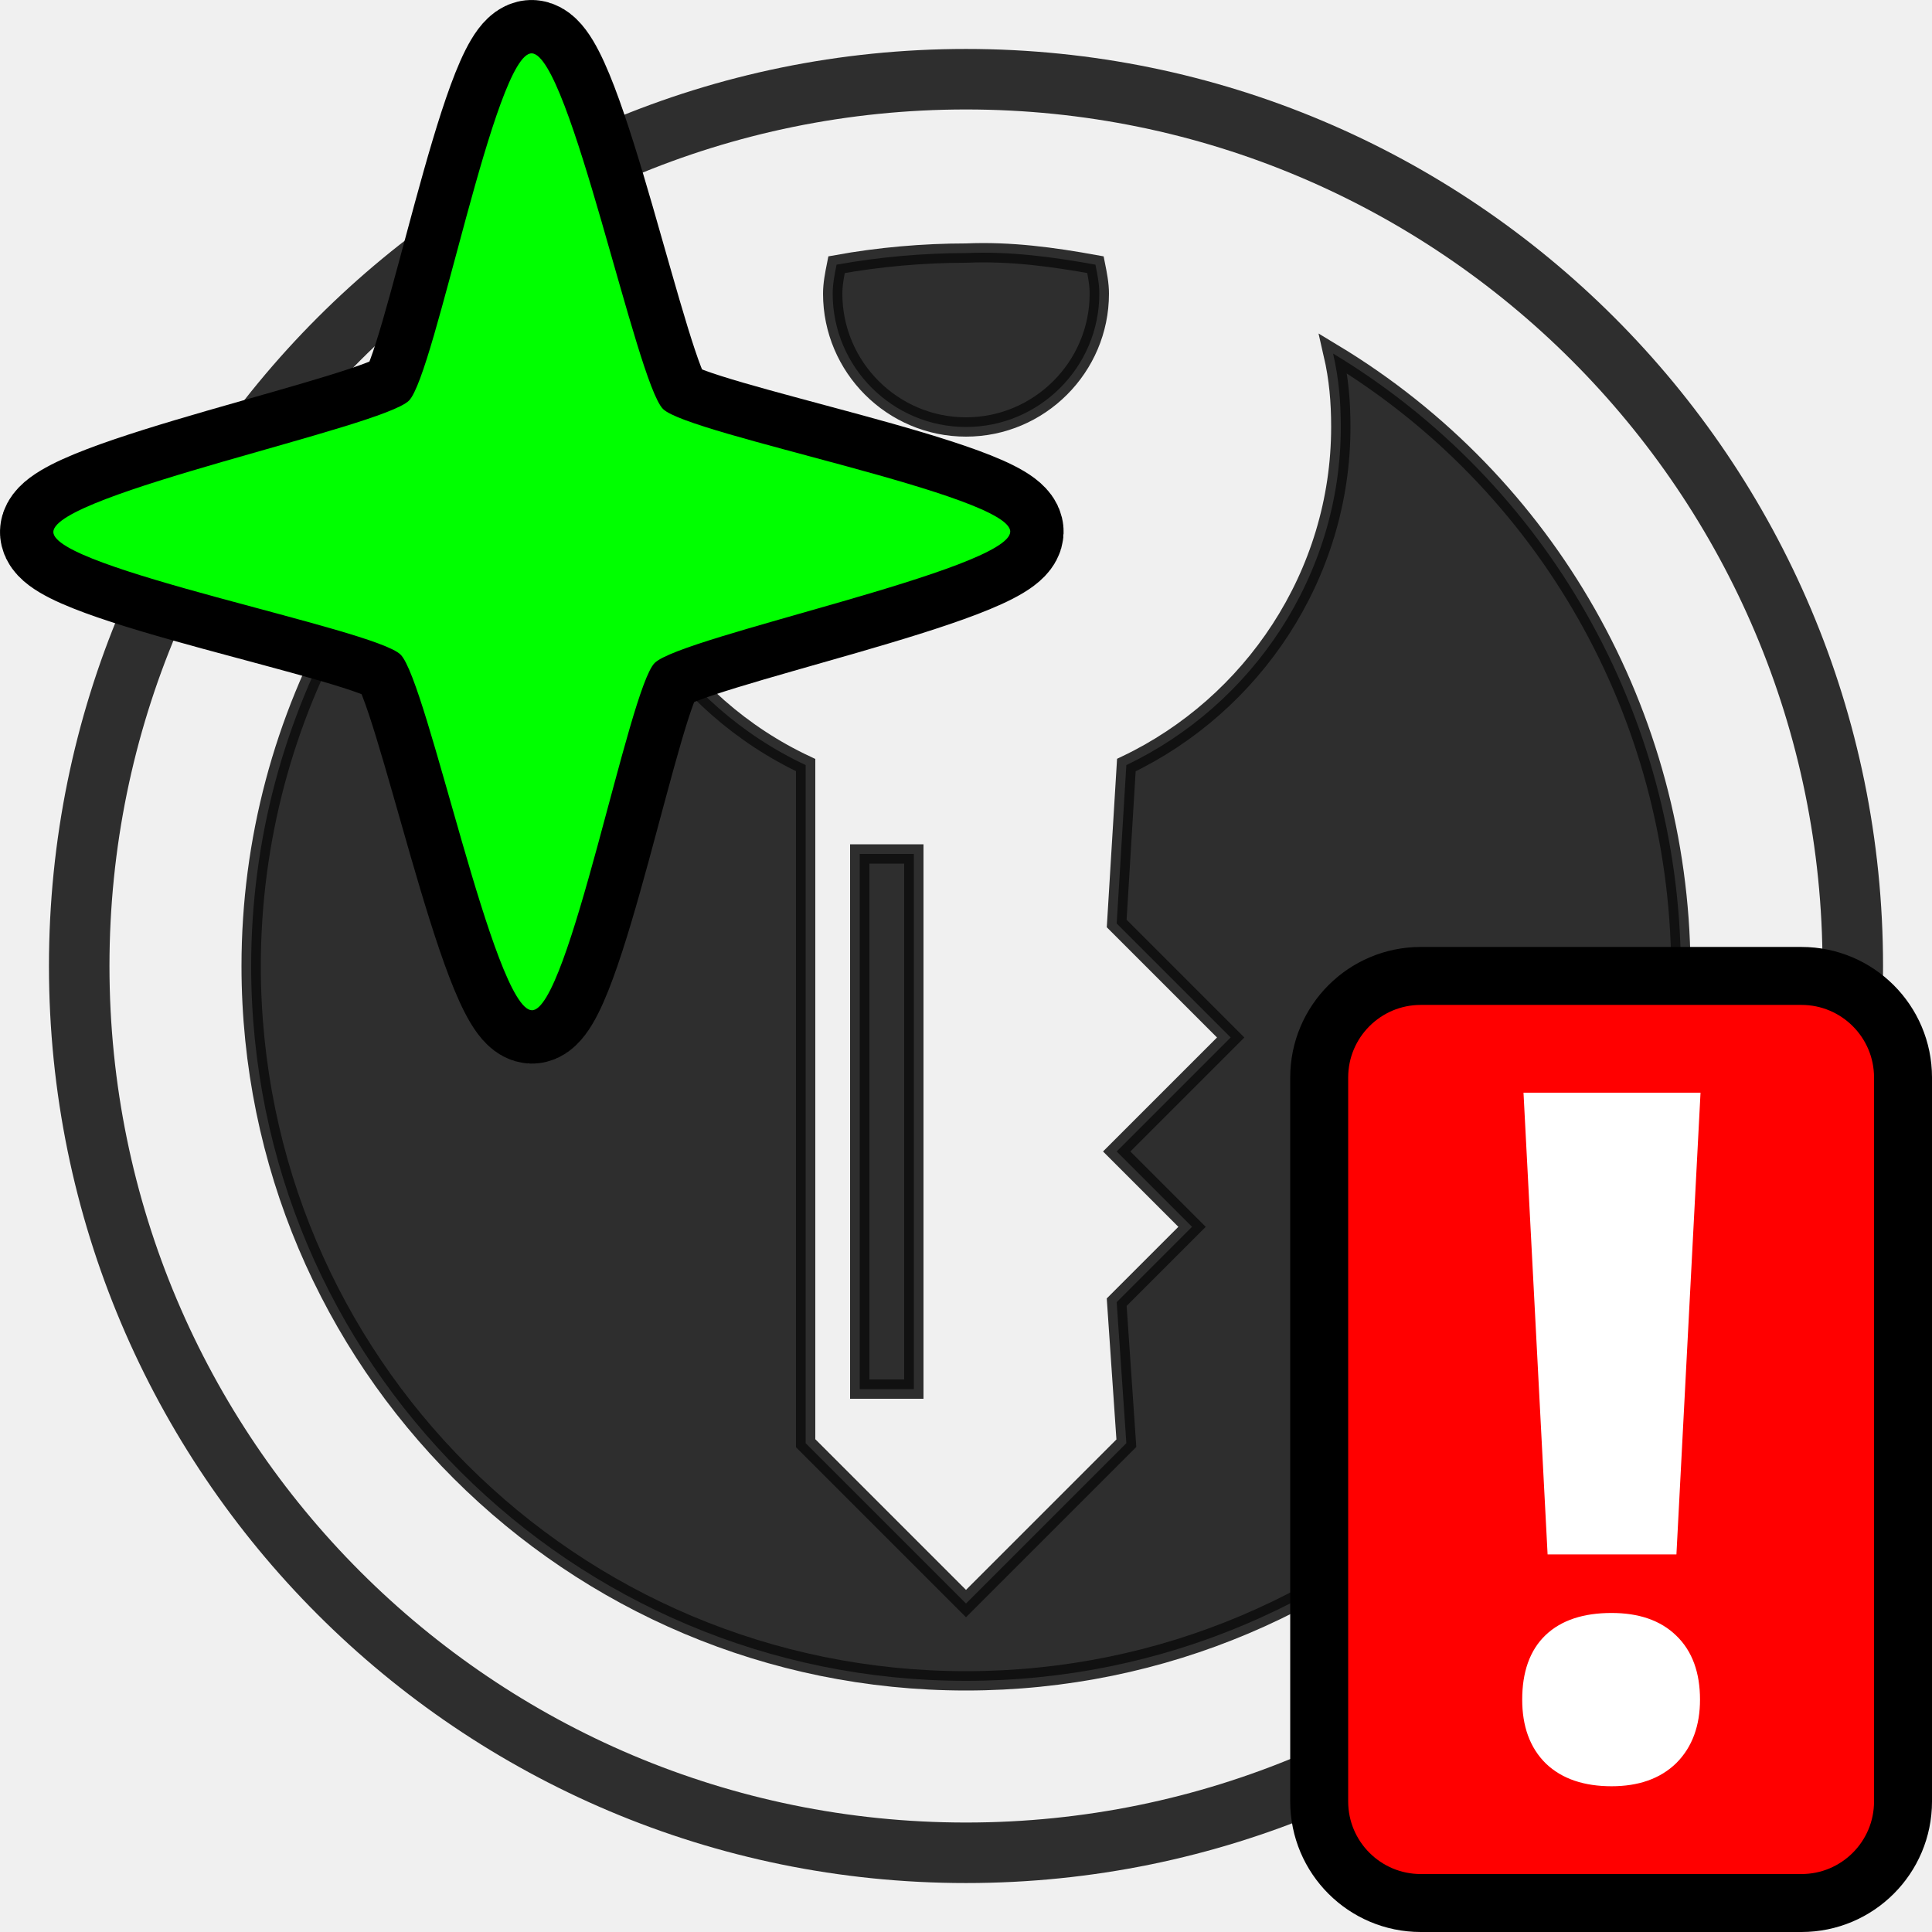
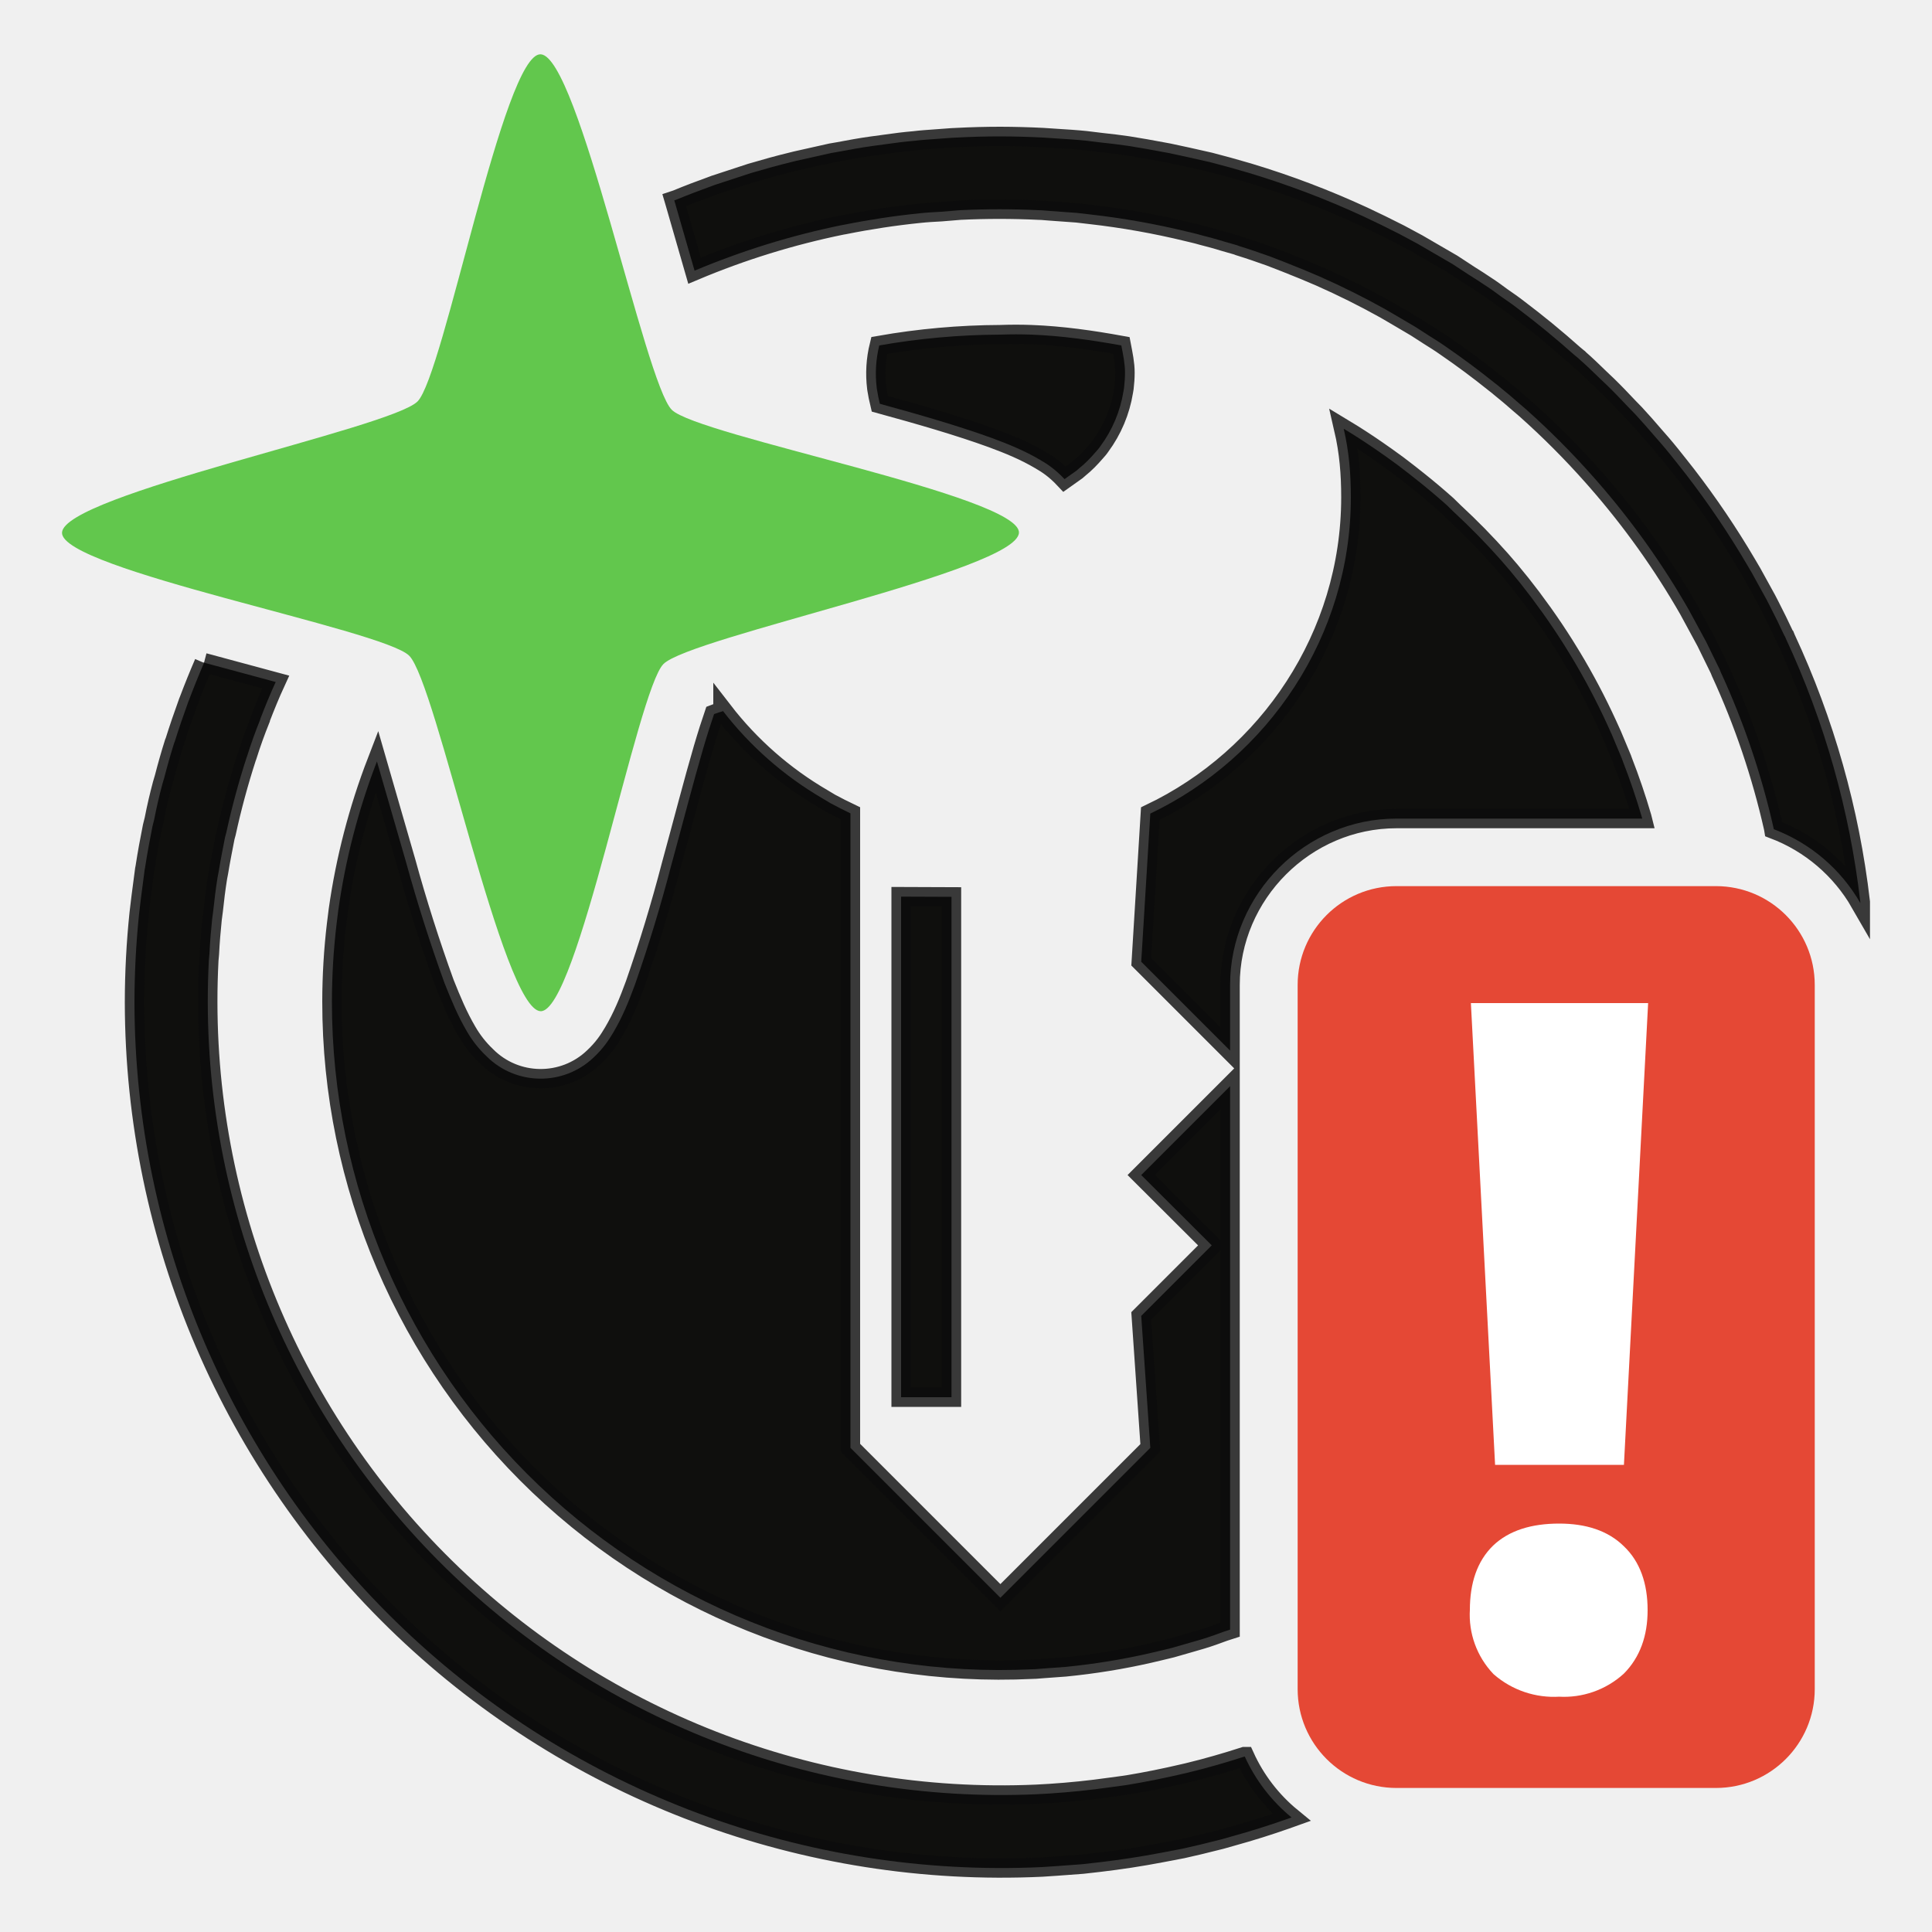
- <svg xmlns="http://www.w3.org/2000/svg" version="1.1" viewBox="0 0 100 100" xml:space="preserve">
-   <defs>
-     <linearGradient id="SVGID_2_-3" x1="73.8" x2="73.8" y1="1532.1" y2="1574" gradientTransform="translate(3.8,-1480.3)" gradientUnits="userSpaceOnUse">
-       <stop stop-color="#e59a2c" offset="0" />
-       <stop stop-color="#ac6f25" offset="1" />
-     </linearGradient>
-     <linearGradient id="linearGradient5199" x1="53.239" x2="53.239" y1="12.753" y2="86.357" gradientTransform="translate(-50.413 11.364)" gradientUnits="userSpaceOnUse">
-       <stop stop-color="#226e23" offset="0" />
-       <stop stop-color="#63ab3a" offset="1" />
-     </linearGradient>
-   </defs>
-   <linearGradient id="SVGID_1_" x1="50.269" x2="49.697" y1="-1470.9" y2="-1392.8" gradientTransform="matrix(1 0 0 -1 -50.207 -1373.2)" gradientUnits="userSpaceOnUse">
-     <stop stop-color="gray" offset="0" />
-     <stop stop-color="#4b4b4d" offset="1" />
-   </linearGradient>
-   <g stroke="#0c0c0c">
-     <g stroke-opacity=".85">
-       <circle cx="50" cy="50" r="45.9" clip-rule="evenodd" fill="none" stroke-linecap="round" stroke-linejoin="round" stroke-width="3.132" />
-       <path d="m56.7 13.7c0.1 0.5 0.2 1 0.2 1.5 0 3.8-3.1 6.9-6.9 6.9s-6.9-3.1-6.9-6.9c0-0.5 0.1-1 0.2-1.5 2.2-0.4 4.5-0.6 6.7-0.6 2.3-0.1 4.5 0.2 6.7 0.6zm-26.1 8.4c0 7.7 4.5 14.4 11.1 17.5v35.1l8.3 8.3 8.3-8.3-0.5-7.3 3.9-3.9-3.9-3.9 5.9-5.9-5.9-5.9 0.5-8.2c6.5-3.1 11.1-9.8 11.1-17.5 0-1.3-0.1-2.5-0.4-3.8 11.1 6.7 17.9 18.7 18 31.7 0 20.4-16.5 37-37 37-20.4 0-37-16.5-37-37 0-13 6.8-25 18-31.7-0.2 1.3-0.4 2.5-0.4 3.8zm13.9 22.1h2.8v27.7h-2.8z" fill="#0c0c0c" fill-opacity=".85" />
-     </g>
-     <g display="none" stroke-opacity=".4">
-       <circle cx="50" cy="50" r="45.9" clip-rule="evenodd" display="inline" fill="none" stroke-linecap="round" stroke-linejoin="round" stroke-width="3.132" />
-       <path d="m56.7 13.7c0.1 0.5 0.2 1 0.2 1.5 0 3.8-3.1 6.9-6.9 6.9s-6.9-3.1-6.9-6.9c0-0.5 0.1-1 0.2-1.5 2.2-0.4 4.5-0.6 6.7-0.6 2.3-0.1 4.5 0.2 6.7 0.6zm-26.1 8.4c0 7.7 4.5 14.4 11.1 17.5v35.1l8.3 8.3 8.3-8.3-0.5-7.3 3.9-3.9-3.9-3.9 5.9-5.9-5.9-5.9 0.5-8.2c6.5-3.1 11.1-9.8 11.1-17.5 0-1.3-0.1-2.5-0.4-3.8 11.1 6.7 17.9 18.7 18 31.7 0 20.4-16.5 37-37 37-20.4 0-37-16.5-37-37 0-13 6.8-25 18-31.7-0.2 1.3-0.4 2.5-0.4 3.8zm13.9 22.1h2.8v27.7h-2.8z" fill="#0c0c0c" fill-opacity=".4" />
-     </g>
-   </g>
-   <g display="none">
-     <g display="inline" stroke="#f9f9fa" stroke-opacity=".85">
-       <circle cx="50" cy="50" r="45.9" clip-rule="evenodd" display="inline" fill="none" stroke-linecap="round" stroke-linejoin="round" stroke-width="3.132" />
-       <path d="m56.7 13.7c0.1 0.5 0.2 1 0.2 1.5 0 3.8-3.1 6.9-6.9 6.9s-6.9-3.1-6.9-6.9c0-0.5 0.1-1 0.2-1.5 2.2-0.4 4.5-0.6 6.7-0.6 2.3-0.1 4.5 0.2 6.7 0.6zm-26.1 8.4c0 7.7 4.5 14.4 11.1 17.5v35.1l8.3 8.3 8.3-8.3-0.5-7.3 3.9-3.9-3.9-3.9 5.9-5.9-5.9-5.9 0.5-8.2c6.5-3.1 11.1-9.8 11.1-17.5 0-1.3-0.1-2.5-0.4-3.8 11.1 6.7 17.9 18.7 18 31.7 0 20.4-16.5 37-37 37-20.4 0-37-16.5-37-37 0-13 6.8-25 18-31.7-0.2 1.3-0.4 2.5-0.4 3.8zm13.9 22.1h2.8v27.7h-2.8z" display="inline" fill="#f9f9fa" fill-opacity=".85" />
-     </g>
-     <g display="none" stroke="#f9f9fa" stroke-opacity=".4">
-       <circle cx="50" cy="50" r="45.9" clip-rule="evenodd" fill="none" stroke-linecap="round" stroke-linejoin="round" stroke-width="3.132" />
-       <path d="m56.7 13.7c0.1 0.5 0.2 1 0.2 1.5 0 3.8-3.1 6.9-6.9 6.9s-6.9-3.1-6.9-6.9c0-0.5 0.1-1 0.2-1.5 2.2-0.4 4.5-0.6 6.7-0.6 2.3-0.1 4.5 0.2 6.7 0.6zm-26.1 8.4c0 7.7 4.5 14.4 11.1 17.5v35.1l8.3 8.3 8.3-8.3-0.5-7.3 3.9-3.9-3.9-3.9 5.9-5.9-5.9-5.9 0.5-8.2c6.5-3.1 11.1-9.8 11.1-17.5 0-1.3-0.1-2.5-0.4-3.8 11.1 6.7 17.9 18.7 18 31.7 0 20.4-16.5 37-37 37-20.4 0-37-16.5-37-37 0-13 6.8-25 18-31.7-0.2 1.3-0.4 2.5-0.4 3.8zm13.9 22.1h2.8v27.7h-2.8z" display="inline" fill="#f9f9fa" fill-opacity=".4" />
-     </g>
-     <g display="inline">
-       <circle cx="50" cy="50" r="45.934" fill="#fff" fill-rule="evenodd" opacity=".871" stroke="#000" stroke-linecap="round" stroke-linejoin="round" stroke-opacity=".784" stroke-width="3.132" />
-       <circle cx="50" cy="50" r="42.321" fill="none" />
-       <path d="m50 6.324c-24.121 3.9e-4 -43.675 19.554-43.676 43.676 3.8e-4 24.121 19.554 43.675 43.676 43.676 24.121-4e-4 43.675-19.554 43.676-43.676-4e-4 -24.121-19.554-43.675-43.676-43.676zm0 6.711c2.264 0.008 4.523 0.225 6.748 0.646 0.107 0.484 0.168 0.984 0.168 1.5 0 3.823-3.097 6.918-6.918 6.916-3.821 0.002-6.916-3.091-6.916-6.914 0-0.518 0.062-1.02 0.17-1.506 2.225-0.42 4.484-0.636 6.748-0.643zm-18.994 5.299c-0.24 1.219-0.371 2.474-0.371 3.764 0 7.72 4.528 14.368 11.064 17.48v35.09l8.299 8.299 8.301-8.301-0.477-7.35 3.914-3.912-3.914-3.912 5.871-5.867-5.871-5.871 0.477-8.178c6.538-3.111 11.066-9.759 11.066-17.478 0-1.287-0.133-2.541-0.373-3.758 11.132 6.668 17.954 18.684 17.973 31.66-5e-4 20.415-16.55 36.964-36.965 36.965-20.415-6e-4 -36.964-16.55-36.965-36.965 0.016-12.978 6.837-24.997 17.971-31.666zm13.459 25.898h2.768v27.666h-2.766l-2e-3 -27.664v-2e-3z" fill="#f9f9f9" fill-rule="evenodd" />
-       <path d="m56.748 13.682c0.107 0.484 0.168 0.985 0.168 1.501 0 3.823-3.097 6.918-6.918 6.916-3.821 0.002-6.916-3.091-6.916-6.914 0-0.518 0.063-1.021 0.171-1.507 2.225-0.42 4.484-0.635 6.748-0.642 2.264 0.008 4.523 0.225 6.747 0.646zm-26.113 8.416c0 7.72 4.528 14.367 11.064 17.479v35.091l8.299 8.299 8.301-8.301-0.476-7.349 3.913-3.913-3.913-3.913 5.87-5.868-5.87-5.87 0.476-8.179c6.538-3.111 11.066-9.758 11.066-17.477 0-1.287-0.133-2.542-0.372-3.759 11.132 6.668 17.954 18.684 17.972 31.661-6e-4 20.415-16.55 36.964-36.964 36.964-20.415-6e-4 -36.964-16.55-36.964-36.964 0.015-12.978 6.836-24.998 17.97-31.667-0.24 1.219-0.371 2.476-0.37 3.765zm13.83 22.135h2.768v27.666h-2.765l-2e-3 -27.664v-2e-3z" fill="url(#linearGradient5199)" opacity=".94" />
-     </g>
-     <g display="none">
-       <circle cx="50" cy="50" r="45.9" clip-rule="evenodd" fill="#fff" fill-rule="evenodd" stroke="#515151" stroke-linecap="round" stroke-linejoin="round" stroke-width="3.132" />
-       <path d="m56.7 13.7c0.1 0.5 0.2 1 0.2 1.5 0 3.8-3.1 6.9-6.9 6.9s-6.9-3.1-6.9-6.9c0-0.5 0.1-1 0.2-1.5 2.2-0.4 4.5-0.6 6.7-0.6 2.3-0.1 4.5 0.2 6.7 0.6zm-26.1 8.4c0 7.7 4.5 14.4 11.1 17.5v35.1l8.3 8.3 8.3-8.3-0.5-7.3 3.9-3.9-3.9-3.9 5.9-5.9-5.9-5.9 0.5-8.2c6.5-3.1 11.1-9.8 11.1-17.5 0-1.3-0.1-2.5-0.4-3.8 11.1 6.7 17.9 18.7 18 31.7 0 20.4-16.5 37-37 37-20.4 0-37-16.5-37-37 0-13 6.8-25 18-31.7-0.2 1.3-0.4 2.5-0.4 3.8zm13.9 22.1h2.8v27.7h-2.8z" display="inline" fill="url(#SVGID_1_)" />
-     </g>
-   </g>
-   <g>
-     <path d="m27.526 52.29c-1.961-0.065-5.404-17.019-6.791-18.406-1.348-1.348-18.036-4.452-17.973-6.358 0.065-1.961 17.019-5.404 18.406-6.791 1.348-1.348 4.452-18.036 6.358-17.973 1.961 0.065 5.404 17.019 6.791 18.406 1.348 1.348 18.036 4.452 17.973 6.358-0.065 1.961-17.019 5.404-18.406 6.791-1.348 1.348-4.452 18.036-6.358 17.973z" fill="#0f0" stroke="#000" stroke-linecap="round" stroke-linejoin="round" stroke-width="5.523" style="paint-order:markers stroke fill" />
-   </g>
-   <g display="none">
-     <path d="m63.4 98.5c-3.7 0-6.7-3-6.7-6.7v-20.5c0-3.3 2.5-6.1 5.7-6.6v-4.1c0-8.4 6.8-15.2 15.2-15.2s15.2 6.8 15.2 15.2v4.1c3.2 0.5 5.7 3.3 5.7 6.6v20.5c0 3.7-3 6.7-6.7 6.7zm20.1-33.8v-5c0-3.2-2.6-5.9-5.9-5.9s-5.8 2.6-5.8 5.9v5z" fill="url(#SVGID_2_-3)" stroke="#0e0e0e" stroke-width="3" />
-     <g stroke-linecap="round">
-       <rect transform="translate(2.9829 .81217)" x="62.107" y="49.702" width="33.41" height="47.986" ry="5.259" display="inline" fill="#f00" stroke="#000" stroke-linejoin="round" stroke-width="3" />
-       <path d="m77.318 80.202v-1.734c0-1.5 0.32-2.805 0.961-3.914 0.641-1.109 1.812-2.289 3.516-3.539 1.641-1.172 2.719-2.125 3.234-2.859 0.531-0.734 0.797-1.555 0.797-2.461 0-1.016-0.375-1.789-1.125-2.32-0.75-0.531-1.797-0.797-3.141-0.797-2.344 0-5.016 0.766-8.016 2.297l-2.555-5.133c3.484-1.953 7.18-2.93 11.086-2.93 3.219 0 5.774 0.773 7.664 2.32 1.906 1.547 2.859 3.609 2.859 6.188 0 1.719-0.391 3.203-1.172 4.453-0.781 1.25-2.266 2.656-4.453 4.219-1.5 1.109-2.453 1.953-2.859 2.531-0.391 0.578-0.586 1.336-0.586 2.273v1.406zm-0.75 8.016c0-1.312 0.352-2.305 1.055-2.977 0.703-0.672 1.727-1.008 3.07-1.008 1.297 0 2.297 0.344 3 1.031 0.719 0.688 1.078 1.672 1.078 2.953 0 1.234-0.359 2.211-1.078 2.93-0.719 0.703-1.719 1.055-3 1.055-1.312 0-2.328-0.344-3.047-1.031-0.719-0.703-1.078-1.688-1.078-2.953z" display="inline" fill="#fff" stroke="#fff" />
-       <rect transform="matrix(1.1046 0 0 1.1046 -7.5383 -9.5324)" x="58.942" y="60.377" width="37.058" height="37.428" ry="4.102" display="inline" fill="#f00" stroke="#040404" stroke-linejoin="round" stroke-width="2.716" />
-       <path d="m67.652 67.432 20.762 20.794m0-20.794-20.762 20.794" display="inline" fill="none" stroke="#fff" stroke-width="6.07" />
-     </g>
-   </g>
-   <g>
-     <rect transform="translate(5.4993 4.4312)" x="62.782" y="46.083" width="30.219" height="47.986" ry="5.259" fill="#f00" stroke="#000" stroke-width="3" />
-     <path d="m86.297 79.956h-5.719l-1.195-22.898h8.109zm-7.008 8.016c0-1.312 0.351-2.305 1.055-2.977 0.703-0.672 1.726-1.008 3.07-1.008 1.297 0 2.297 0.344 3 1.031 0.719 0.688 1.078 1.672 1.078 2.953 0 1.234-0.359 2.211-1.078 2.93-0.719 0.703-1.719 1.055-3 1.055-1.312 0-2.328-0.344-3.047-1.031-0.719-0.703-1.078-1.688-1.078-2.953z" fill="#fff" stroke="#fff" />
+ <svg xmlns="http://www.w3.org/2000/svg" xml:space="preserve" viewBox="0 0 100 100">
+   <g style="display:inline" stroke="#0c0c0c" stroke-opacity=".8">
+     <path d="M51.78 7.06c-.76 0-1.52.02-2.27.06-.34.01-.68.05-1.03.07-.39.03-.78.05-1.17.1-.48.04-.96.1-1.44.17l-.74.1c-.59.08-1.17.19-1.76.3l-.35.06-1.83.41-.28.07c-.62.15-1.23.32-1.84.5l-.21.06-1.86.61-.16.06c-.61.22-1.22.45-1.82.7l-.12.04.05.17 1 3.47a40.66 40.66 0 0 1 7.63-2.36l.12-.02a40.71 40.71 0 0 1 3.9-.59c.37-.04.74-.06 1.12-.08l.97-.08a41.46 41.46 0 0 1 4.07 0c.2 0 .4.03.6.04l1.38.1.69.08a40.61 40.61 0 0 1 5.06.9c.24.06.48.11.71.18.39.1.77.2 1.15.32l.7.2.07.03c.55.17 1.1.36 1.63.55l.8.31.92.37.85.36A40.72 40.72 0 0 1 71.69 16l.77.45.83.49.62.4c.32.2.64.4.95.62a41.08 41.08 0 0 1 2.45 1.82l.28.22.02.02c.35.28.69.57 1.02.86l.35.3a41.72 41.72 0 0 1 3.46 3.47l.22.25a41.29 41.29 0 0 1 4.75 6.66l.07.13.76 1.4.07.13.7 1.43.06.15a40.71 40.71 0 0 1 2.73 8.06l.01.06a8.75 8.75 0 0 1 4.48 3.82v-.05a44.47 44.47 0 0 0-3.86-13.65l-.04-.1-.02-.02c-.25-.54-.51-1.06-.78-1.59l-.15-.29-.76-1.38-.27-.46a44.76 44.76 0 0 0-3.13-4.63l-.37-.47c-.3-.38-.6-.76-.92-1.13l-.35-.4c-.33-.39-.67-.77-1.01-1.14l-.35-.36c-.35-.37-.7-.74-1.07-1.1l-.4-.38c-.36-.35-.72-.7-1.1-1.03 0 0 0-.02-.02-.02l-.24-.2A45.22 45.22 0 0 0 78.6 16c-.28-.22-.57-.42-.86-.62-.27-.2-.54-.4-.82-.58-.29-.2-.58-.38-.88-.57l-.87-.57-.93-.54-.86-.5-.93-.5-.96-.48-.92-.44a45.14 45.14 0 0 0-5.96-2.26l-1.05-.3-.94-.25-1.2-.27-.93-.2-1.2-.22-.9-.15c-.46-.07-.91-.12-1.37-.17l-.82-.1c-.48-.05-.97-.08-1.45-.11L54 7.12a45.3 45.3 0 0 0-2.22-.06Zm1.6 10.26c-.53-.02-1.06-.02-1.6 0a37 37 0 0 0-6.27.56 6.07 6.07 0 0 0-.13 2.2l.01.07c.04.26.09.5.15.75 2.08.57 4.12 1.16 5.82 1.78.89.33 1.67.65 2.47 1.12.4.23.8.5 1.27 1l.62-.44.15-.13c.3-.24.57-.52.83-.82.09-.1.18-.2.26-.32a6.5 6.5 0 0 0 1.19-2.83l.03-.18c.03-.26.05-.52.05-.8 0-.46-.1-.93-.19-1.4-1.54-.28-3.08-.5-4.66-.56zm16.17 4.87c.28 1.21.37 2.34.37 3.55 0 7.2-4.3 13.47-10.38 16.37l-.47 7.67 4.6 4.6v-3.4c0-4.71 3.9-8.61 8.61-8.61H85l-.02-.08a35.1 35.1 0 0 0-.98-2.88l-.04-.11-.01-.03-.51-1.22-.24-.53a34.9 34.9 0 0 0-1.87-3.54l-.37-.6a35.05 35.05 0 0 0-1.1-1.64l-.6-.82a34.4 34.4 0 0 0-1.09-1.37l-.5-.58a34.85 34.85 0 0 0-2.4-2.45l-.39-.38a35.6 35.6 0 0 0-1.47-1.24l-.48-.38c-.38-.3-.78-.6-1.18-.88l-.5-.35c-.55-.38-1.12-.75-1.7-1.1zm-58.99 12.1v.02a44.5 44.5 0 0 0-.78 1.93l-.04.1a49.9 49.9 0 0 0-.7 2.06l-.02.04c-.19.6-.36 1.2-.52 1.82l-.1.34c-.16.6-.3 1.2-.42 1.82l-.09.36c-.14.7-.27 1.4-.38 2.12l-.02.1-.19 1.45-.1.84a44.88 44.88 0 0 0-.24 4.59 44.87 44.87 0 0 0 46.97 44.76l.75-.05 1.35-.1.88-.1a44.62 44.62 0 0 0 3.19-.49l1.1-.21.87-.2 1.13-.28.6-.17c.94-.26 1.86-.55 2.77-.87l.28-.1a8.76 8.76 0 0 1-2.42-3.15h-.02c-.96.31-1.93.59-2.92.83l-.26.06c-.94.22-1.88.41-2.84.57l-.2.03-.74.1a40.6 40.6 0 0 1-3.1.32l-.7.04A41.08 41.08 0 0 1 10.81 49.7l.03-.34c.03-.6.08-1.2.14-1.78l.06-.46c.06-.57.13-1.14.22-1.7l.05-.26c.1-.61.22-1.22.34-1.83l.06-.22a40.5 40.5 0 0 1 1.05-3.89l.03-.08c.2-.64.43-1.28.68-1.9v-.02c.25-.65.51-1.29.8-1.92l-3.52-.95-.19-.05zm26.86 2.52c-.13.04-.34.1-.46.15-.15.44-.34 1.02-.56 1.77-.49 1.67-1.06 3.88-1.66 6.07a78.9 78.9 0 0 1-1.87 6.15c-.33.9-.65 1.68-1.12 2.48-.24.4-.5.81-1.02 1.3a3.97 3.97 0 0 1-5.56-.07 5.65 5.65 0 0 1-1-1.27c-.47-.8-.8-1.6-1.16-2.5a83.03 83.03 0 0 1-2-6.29l-1.5-5.19a34.98 34.98 0 0 0-2 7.7l-.09.72a34.43 34.43 0 0 0-.24 4A34.58 34.58 0 0 0 53.44 86.4c.2 0 .4-.03.6-.04l1.1-.08.56-.06a34.81 34.81 0 0 0 4.32-.77l.62-.15.94-.27.62-.18c.4-.12.78-.26 1.16-.4l.31-.1V56.22l-4.6 4.6 3.65 3.64-3.65 3.65.47 6.83-7.76 7.76-7.76-7.76V42.1c-.36-.17-.7-.35-1.04-.53l-.4-.24a17.93 17.93 0 0 1-5.16-4.53zm9.22 9.6v25.91h2.61v-25.9z" display="inline" fill="#0f0f0d" style="display:inline" />
+     <rect x="84.91" y="55.83" width="36.37" height="63.43" ry="6.95" display="inline" fill="#e54835" style="display:inline;paint-order:normal" transform="translate(4.68 4.78) scale(.73591)" stroke="none" />
+     <path d="M83.58 75.32h-5.72l-1.2-22.9h8.12zm-7 8.02c0-1.31.35-2.3 1.05-2.98.7-.67 1.73-1 3.07-1 1.3 0 2.3.34 3 1.03.72.68 1.08 1.67 1.08 2.95 0 1.23-.36 2.2-1.08 2.93a4.1 4.1 0 0 1-3 1.05 4.23 4.23 0 0 1-3.05-1.03 3.94 3.94 0 0 1-1.07-2.95z" display="inline" fill="#fff" stroke="#fff" stroke-opacity="1" style="display:inline" />
+     <path d="M27.98 52.34c-1.96-.07-5.4-17.02-6.8-18.4-1.34-1.36-18.03-4.46-17.97-6.37.07-1.96 17.02-5.4 18.4-6.79 1.36-1.35 4.46-18.03 6.37-17.97 1.96.06 5.4 17.02 6.79 18.4 1.34 1.35 18.03 4.46 17.97 6.36-.06 1.96-17.02 5.4-18.4 6.8-1.35 1.34-4.46 18.03-6.36 17.97z" display="inline" fill="#62c74d" style="display:inline;paint-order:normal" stroke="none" />
  </g>
</svg>
